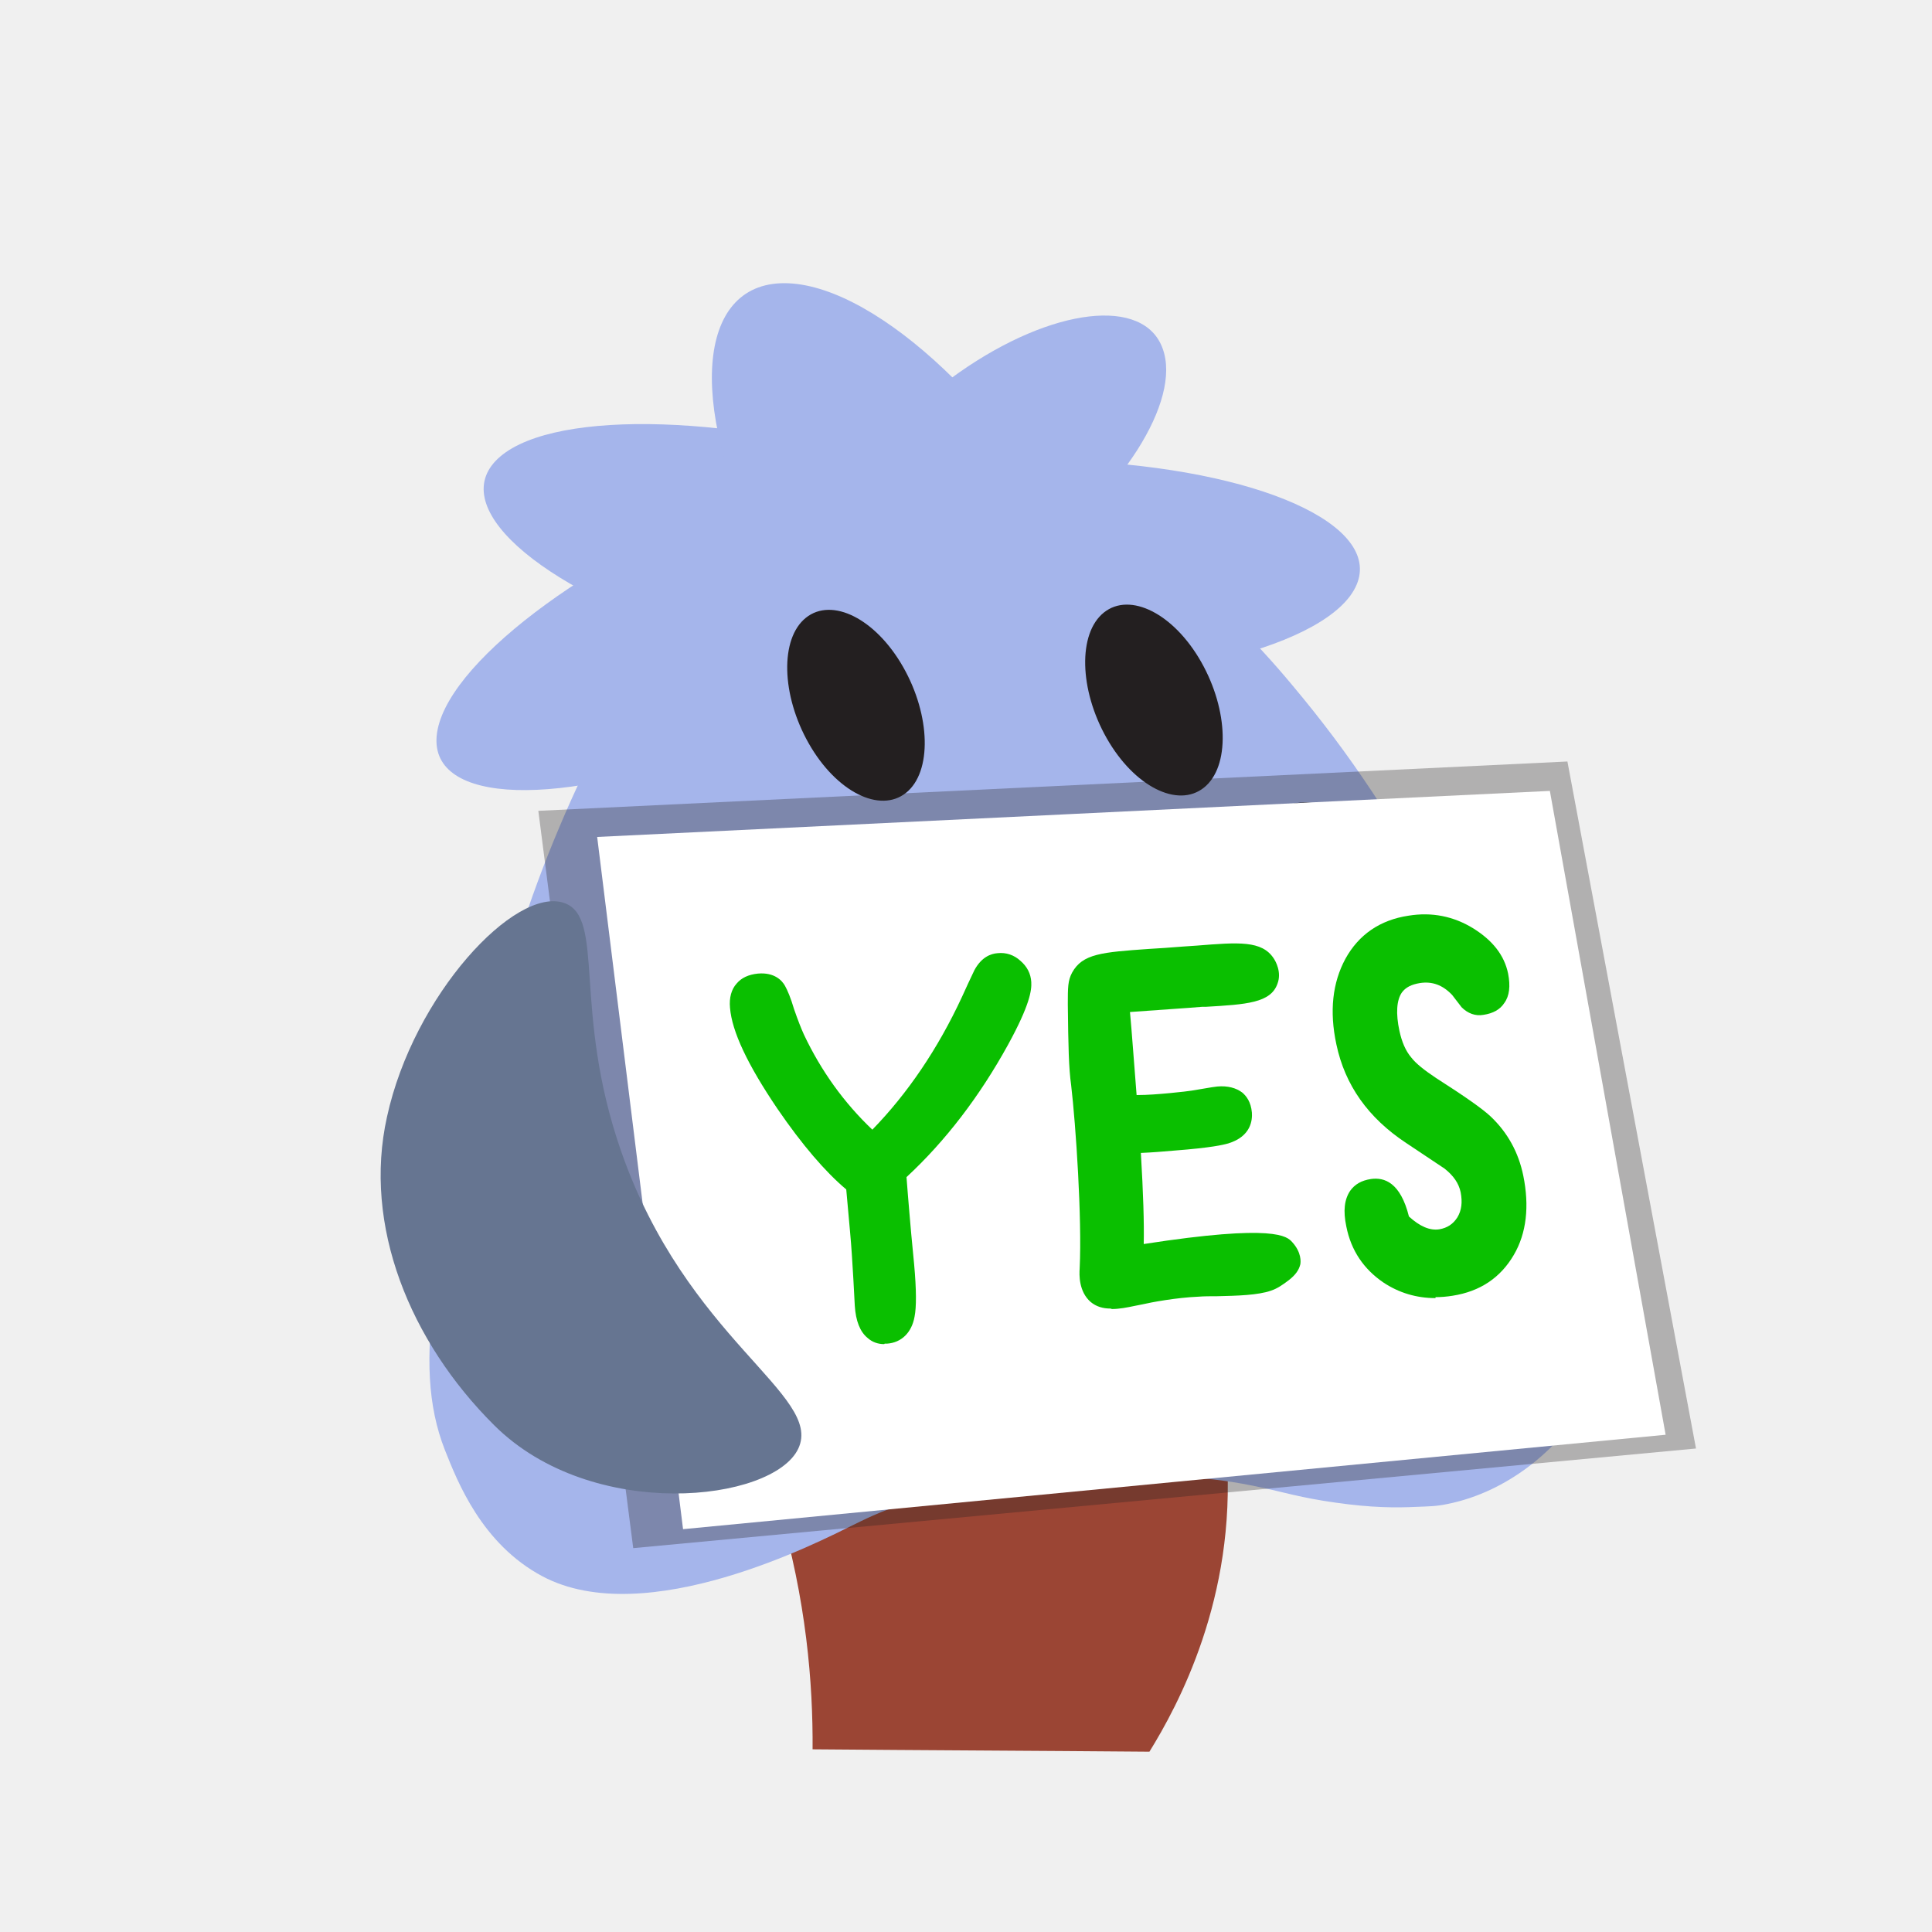
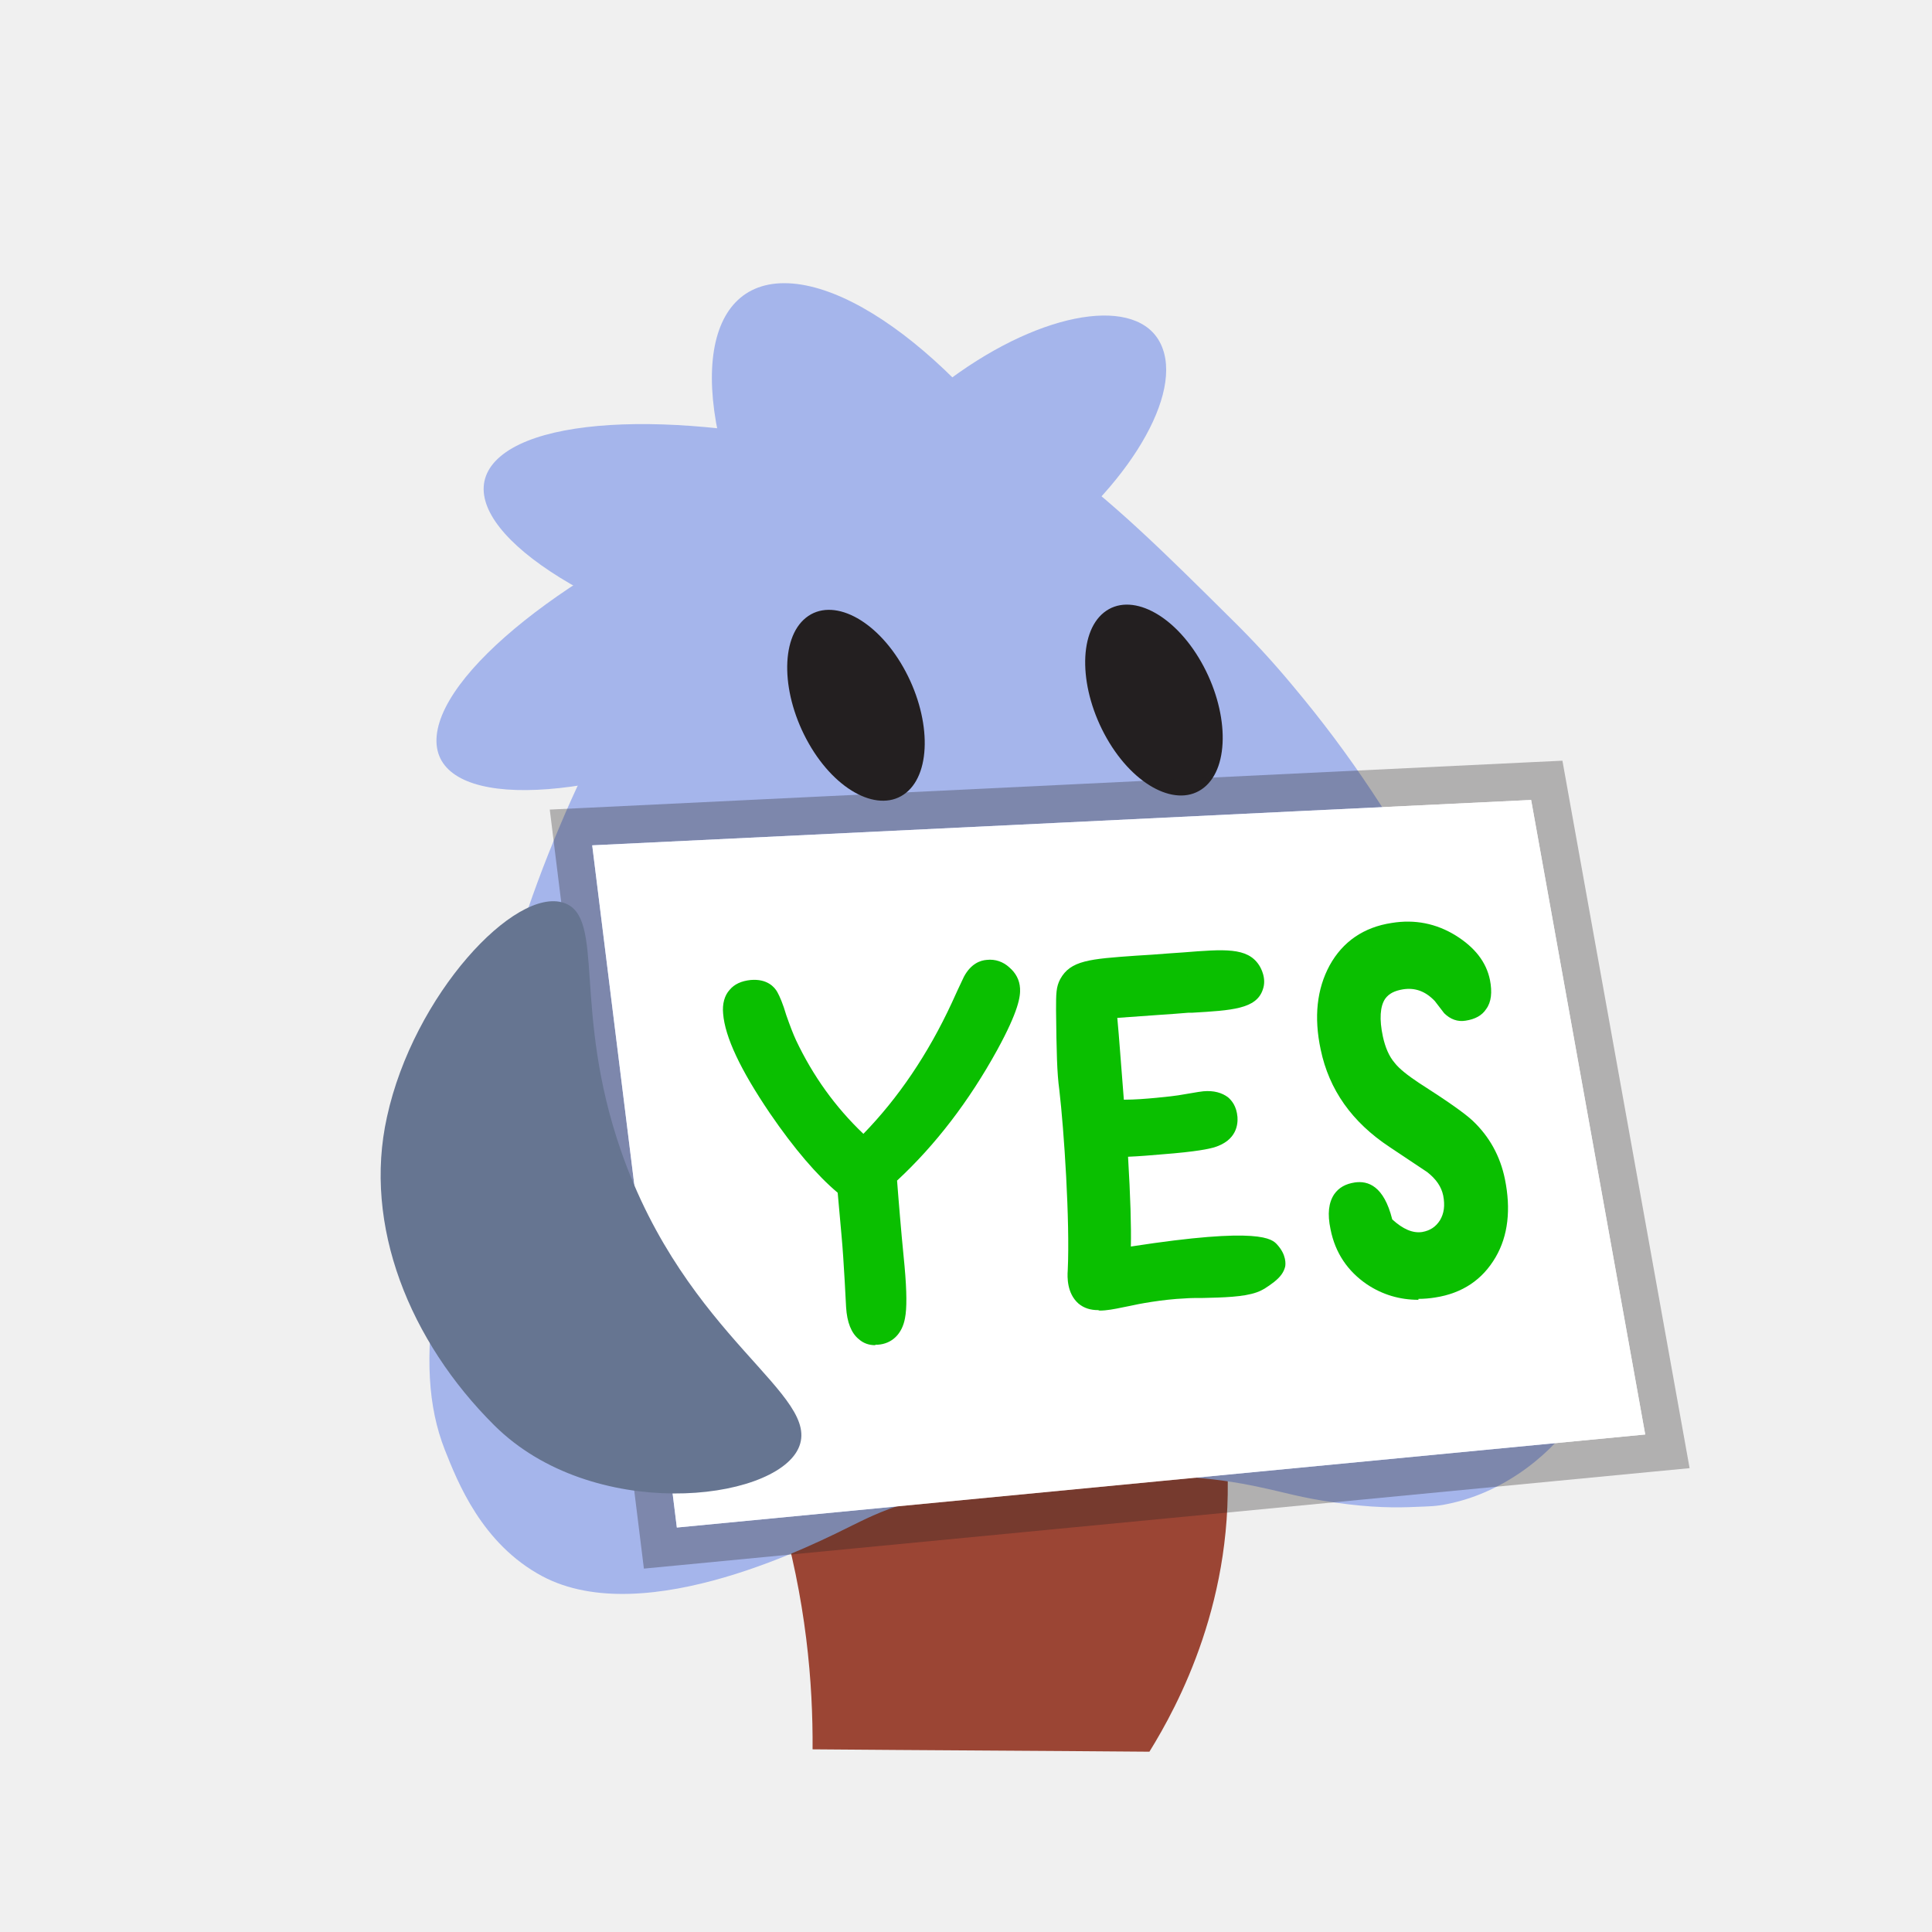
<svg xmlns="http://www.w3.org/2000/svg" width="256" height="256" viewBox="0 0 256 256" fill="none">
-   <path d="M152.243 232.108C137.406 231.982 122.508 231.919 107.671 231.794C107.734 223.117 106.853 211.99 103.145 199.479C101.195 192.879 98.743 187.032 96.292 182.003C115.843 176.911 135.458 171.818 155.01 166.726C158.028 172.384 161.799 181.374 162.554 192.879C163.811 211.739 156.078 226.009 152.306 232.108H152.243Z" fill="#9B4534" />
-   <path d="M212.908 172.698C213.16 180.493 210.645 184.958 208.822 187.786C206.119 191.936 199.958 197.656 191.785 199.29C190.34 199.605 189.208 199.605 187.636 199.668C184.996 199.793 181.726 199.793 176.948 199.103C172.422 198.474 170.096 197.719 167.079 197.09C159.912 195.519 154.317 195.519 148.721 195.582C146.647 195.582 144.761 195.644 143.001 195.77C138.097 196.085 134.576 196.588 129.798 197.279C125.272 197.971 122.946 198.348 120.557 199.04C116.66 200.171 114.019 201.616 113.076 202.057C108.738 204.194 85.603 216.202 71.835 208.846C63.851 204.571 60.645 196.399 58.947 192.123C54.358 180.43 57.941 165.971 65.108 137.179C67.183 128.754 69.76 119.827 74.287 109.202C75.984 105.179 77.996 100.904 80.385 96.441C92.895 72.99 102.263 56.205 117.287 54.005C132.627 51.742 146.206 65.195 162.992 81.855C166.073 84.872 168.776 87.827 171.228 90.782C179.15 100.212 184.555 108.636 191.974 121.713C210.645 154.907 212.658 165.091 212.908 172.761V172.698Z" fill="#A5B5EB" />
-   <path d="M147.464 86.696C139.982 92.982 115.716 92.228 93.335 84.998C70.891 77.768 58.821 66.83 66.302 60.48C73.783 54.13 98.05 54.948 120.431 62.178C142.812 69.407 154.945 80.346 147.464 86.696Z" fill="#A5B5EB" />
-   <path d="M138.153 67.453C136.109 77.009 116.495 91.315 94.391 99.354C72.238 107.431 55.995 106.21 57.999 96.605C60.005 86.999 79.658 72.742 101.761 64.703C123.865 56.665 140.159 57.847 138.153 67.453Z" fill="#A5B5EB" />
-   <path d="M178.901 78.961C173.071 86.804 149.286 91.668 125.841 89.798C102.335 87.942 88.066 80.083 93.88 72.178C99.695 64.274 123.495 59.47 146.94 61.341C170.385 63.212 184.715 71.056 178.901 78.961Z" fill="#A5B5EB" />
-   <path d="M154.066 46.209C156.58 53.124 148.534 65.698 136.149 74.374C123.764 83.049 111.631 84.433 109.179 77.516C106.727 70.601 114.711 58.028 127.096 49.352C139.48 40.677 151.614 39.294 154.066 46.209Z" fill="#A5B5EB" />
-   <path d="M140.675 111.027C128.667 110.524 110.875 93.675 100.879 73.368C90.883 53.063 92.518 37.032 104.463 37.535C116.408 38.038 134.261 54.886 144.257 75.192C154.254 95.498 152.619 111.529 140.675 111.027Z" fill="#A5B5EB" />
-   <path d="M98.806 127.935C101.823 130.073 103.52 133.971 105.344 136.988C107.607 140.823 110.122 144.469 113.705 147.235C117.665 150.253 122.443 153.083 127.221 154.402C132.565 155.912 138.601 156.038 144.133 156.414C149.665 156.791 155.449 156.854 161.107 156.791C167.143 156.665 172.361 155.975 174.75 149.687C176.573 144.972 178.018 139.754 179.024 134.788C179.528 132.273 179.904 129.695 179.778 127.119C179.589 124.038 178.71 121.083 178.899 118.002C179.276 111.024 167.959 109.327 166.576 116.305C165.759 120.391 162.931 123.283 160.542 126.615C157.65 130.702 155.827 135.479 154.003 140.069L166.136 143.401C167.833 138.246 169.28 133.09 170.474 127.809C171.795 122.152 166.199 118.442 161.233 120.705C157.398 122.465 155.009 126.112 152.997 129.695C151.991 131.519 150.923 133.405 149.854 135.165C149.162 136.297 148.471 137.365 147.716 138.434C147.465 138.812 145.39 141.012 146.71 140.257L149.854 139.377H149.225C150.294 139.628 151.362 139.88 152.369 140.194C144.573 136.862 136.464 135.668 128.165 134.16C122.506 133.09 112.134 132.399 110.561 125.232L109.933 130.073L110.311 129.256L108.048 131.519C108.048 131.519 111.442 133.342 112.385 133.845C114.334 134.85 116.409 135.731 118.483 136.549C122.946 138.309 127.536 139.503 132.251 140.132C141.367 141.389 150.609 140.509 159.221 137.365C162.427 136.234 164.565 133.09 163.621 129.632C162.805 126.553 159.095 124.101 155.89 125.232C144.447 129.382 132.125 128.941 120.998 124.038C114.963 121.397 108.235 116.305 101.698 120.643C95.159 124.98 99.812 134.097 104.401 138.246C114.145 147.11 129.234 146.293 141.367 149.436C144.133 150.128 146.962 152.013 149.854 151.95C153.751 151.888 155.827 148.745 157.838 145.853C159.85 142.961 161.61 140.006 163.307 136.925C164.439 134.913 165.32 132.587 167.52 131.519L158.279 124.415C157.084 129.695 155.638 134.85 153.94 140.006C152.872 143.212 155.198 146.858 158.34 147.739C161.924 148.745 164.816 146.544 166.073 143.338C167.833 139 169.783 134.913 172.611 131.205C175.44 127.495 177.766 124.101 178.647 119.574L166.325 117.876C166.073 122.465 167.833 126.804 166.891 131.33C166.073 135.479 164.628 139.628 163.433 143.653C162.49 146.795 164.439 143.904 164.439 143.967C164.439 143.904 160.605 144.092 160.353 144.092C158.09 144.092 155.827 144.092 153.563 144.092C148.597 144.029 143.567 143.778 138.601 143.338C131.371 142.709 123.512 140.823 118.797 134.725C114.082 128.627 111.631 121.586 105.093 116.934C102.326 114.985 98.114 116.431 96.48 119.197C94.656 122.341 95.977 125.861 98.743 127.809L98.806 127.935Z" fill="#231F20" />
-   <path d="M96.543 122.341C99.057 128.187 101.635 134.097 104.149 139.943C105.407 142.835 106.601 145.602 108.864 147.865C109.997 148.997 111.316 149.939 112.574 150.883C112.7 151.009 113.768 151.762 113.013 151.197C112.323 150.694 113.139 151.323 113.265 151.385C113.768 151.825 114.271 152.328 114.712 152.832C116.849 155.346 121.438 155.22 123.576 152.832C126.027 150.191 125.902 146.607 123.576 143.968C122.506 142.773 121.249 141.766 119.93 140.824C119.741 140.698 118.609 139.692 118.483 139.755C118.609 139.755 119.427 140.572 118.672 139.88C118.42 139.692 118.232 139.503 117.98 139.253C117.728 139.001 117.541 138.812 117.352 138.624C116.66 137.932 117.352 138.812 117.478 138.749C117.289 138.749 116.597 137.24 116.534 137.051C115.843 135.732 115.339 134.349 114.712 132.965L107.293 115.865C105.972 112.848 101.321 111.905 98.68 113.602C95.537 115.615 95.034 118.946 96.417 122.215L96.543 122.341Z" fill="#231F20" />
-   <path d="M137.28 159.746C142.373 161.757 147.528 163.643 153.061 163.643C156.078 163.643 158.97 163.077 161.736 161.946C163.685 161.128 165.445 160.06 166.577 158.11C167.206 156.979 167.583 155.534 167.52 154.276C167.394 152.327 166.64 150.882 165.445 149.372C164.502 148.178 162.428 147.549 160.981 147.549C159.41 147.549 157.587 148.241 156.518 149.372C155.45 150.504 154.632 152.138 154.695 153.836C154.758 155.534 155.45 156.916 156.518 158.299L156.707 158.488L155.072 155.721V155.973C155.072 155.408 155.072 154.842 154.947 154.276V154.527C155.009 153.961 155.135 153.395 155.198 152.83C155.575 151.761 156.266 150.882 157.21 150.253C157.021 150.378 156.769 150.504 156.581 150.567L157.335 150.253C157.335 150.253 156.832 150.441 156.581 150.504C155.701 150.756 154.821 150.943 153.94 151.132L155.638 150.882C153.814 151.132 151.992 151.069 150.232 150.882L151.929 151.132C148.031 150.567 144.384 149.121 140.739 147.675C139.292 147.109 137.155 147.549 135.898 148.304C134.64 149.058 133.32 150.567 133.006 152.076C132.628 153.71 132.691 155.471 133.635 156.916C134.577 158.362 135.772 159.179 137.406 159.808L137.28 159.746Z" fill="#231F20" />
-   <path d="M174.121 108.51C174.121 108.51 174.247 108.636 174.373 108.762C174.373 108.762 175.818 110.02 176.573 112.472C177.265 114.609 176.699 122.342 174.373 126.931C167.772 140.133 135.206 151.072 112.826 132.966C104.464 126.176 97.675 115.929 99.561 113.603C100.692 112.157 105.659 113.038 108.802 114.42C110.437 115.175 110.876 115.74 113.265 116.746C115.089 117.501 116.346 117.753 119.05 118.506C123.639 119.638 124.519 120.016 126.216 120.392C129.736 121.21 138.287 123.347 145.139 122.593C159.473 121.084 171.732 106.813 173.995 108.573L174.121 108.51Z" fill="white" />
-   <path d="M156.203 166.286C154.38 167.292 152.746 167.481 152.18 167.544C137.469 168.864 126.53 163.206 126.53 163.206C119.552 159.559 109.304 152.204 110.059 148.684C110.498 146.484 115.152 146.546 124.456 146.735C132.942 146.861 138.727 148.118 143.756 149.187C144.321 149.313 149.162 150.381 155.198 153.21C160.479 155.662 161.295 156.982 161.547 158.051C162.302 161.132 159.032 164.778 156.203 166.412V166.286Z" fill="#EE2A7B" />
-   <path d="M145.641 170.624C126.655 170.624 103.834 155.158 93.398 126.428C91.89 121.838 90.758 115.804 93.901 112.534C97.171 109.076 102.64 110.9 105.029 111.654L104.4 113.917L105.155 111.654C118.168 115.867 134.324 121.084 144.572 120.33C152.494 119.764 158.151 115.238 162.74 111.654C167.455 107.945 171.857 104.424 176.761 107.505C181.789 110.648 182.418 118.13 182.795 122.153C184.555 141.705 172.359 163.142 156.14 168.926C152.871 170.058 149.35 170.686 145.704 170.686L145.641 170.624ZM99.119 115.175C98.365 115.175 97.673 115.301 97.233 115.741C96.416 116.62 96.039 119.575 97.799 124.856C109.304 156.478 136.399 170.874 154.505 164.399C168.587 159.37 179.589 139.818 178.017 122.467C177.766 119.512 177.2 113.289 174.183 111.402C172.296 110.208 170.222 111.591 165.57 115.238C160.792 119.009 154.254 124.227 144.824 124.919C133.634 125.736 116.974 120.393 103.583 116.054H103.52C102.703 115.741 100.691 115.112 99.119 115.112V115.175Z" fill="#231F20" />
-   <path d="M159.158 87.701C162.805 94.114 162.992 101.594 159.535 104.36C156.077 107.127 150.294 104.235 146.647 97.823C143.001 91.409 142.812 83.929 146.27 81.163C149.728 78.397 155.512 81.289 159.158 87.701Z" fill="#231F20" />
-   <path d="M119.678 88.392C123.323 94.804 123.512 102.285 120.054 105.052C116.597 107.818 110.813 104.926 107.167 98.514C103.52 92.1 103.331 84.619 106.789 81.853C110.248 79.088 116.031 81.98 119.678 88.392Z" fill="#231F20" />
-   <g opacity="0.31">
-     <path d="M220.326 188.54L87.237 201.051L75.607 110.962L204.61 104.801L220.326 188.54Z" fill="white" />
-     <path d="M220.326 188.54L87.237 201.051L75.607 110.962L204.61 104.801L220.326 188.54Z" stroke="#231F20" stroke-width="1.2" stroke-miterlimit="10" />
-     <path d="M220.326 188.54L87.237 201.051L75.607 110.962L204.61 104.801L220.326 188.54Z" stroke="#231F20" stroke-width="1.2" stroke-miterlimit="10" />
-     <path d="M220.326 188.54L87.237 201.051L75.607 110.962L204.61 104.801L220.326 188.54Z" stroke="#231F20" stroke-width="1.2" stroke-miterlimit="10" />
-     <path d="M83.906 205.136L71.332 107.441L207.691 100.903L224.727 191.934L83.906 205.136ZM79.882 114.545L90.507 196.963L215.863 185.207L201.53 108.761L79.882 114.608V114.545Z" fill="#231F20" />
-   </g>
-   <path d="M220.704 190.112C177.326 194.262 133.885 198.473 90.507 202.622C86.735 172.069 82.9 141.453 79.128 110.9C121.186 108.887 163.243 106.813 205.365 104.801C210.456 133.217 215.612 161.696 220.704 190.112Z" fill="white" />
-   <path d="M135.079 130.262C135.204 131.457 134.198 133.972 132.186 137.681C128.352 144.722 123.763 150.569 118.419 155.41L118.67 158.491C118.796 159.936 118.922 161.633 119.111 163.645C119.299 165.657 119.425 166.977 119.488 167.543C119.739 170.812 119.801 173.012 119.613 174.144C119.362 175.59 118.607 176.344 117.35 176.47C115.841 176.596 114.961 175.401 114.772 172.824C114.772 172.698 114.71 171.566 114.584 169.366C114.459 167.166 114.333 165.091 114.144 163.017L113.641 156.73C110.875 154.529 107.731 150.946 104.274 145.98C100.502 140.447 98.49 136.235 98.238 133.343C98.113 131.583 98.804 130.64 100.502 130.514C101.508 130.451 102.199 130.703 102.639 131.395C102.891 131.835 103.268 132.777 103.708 134.161C104.211 135.669 104.714 136.864 105.091 137.744C107.668 143.151 111.189 147.866 115.59 151.763C120.871 146.672 125.271 140.321 128.855 132.651C129.357 131.52 129.923 130.325 130.489 129.194C130.992 128.314 131.559 127.873 132.249 127.811C132.941 127.748 133.57 127.936 134.135 128.44C134.701 128.943 135.016 129.509 135.079 130.2V130.262Z" fill="#0ABF00" />
-   <path d="M117.162 178.103C116.345 178.103 115.59 177.851 114.961 177.285C113.956 176.469 113.39 175.022 113.264 173.011C113.264 172.885 113.201 171.691 113.075 169.491C112.949 167.353 112.824 165.216 112.635 163.203L112.133 157.609C109.366 155.283 106.286 151.699 103.017 146.921C99.056 141.075 96.981 136.674 96.73 133.531C96.604 132.21 96.919 131.079 97.61 130.324C98.239 129.569 99.182 129.13 100.439 129.004C102.64 128.816 103.645 129.947 104.023 130.639C104.337 131.205 104.777 132.21 105.218 133.719C105.72 135.165 106.16 136.297 106.537 137.114C108.8 141.891 111.818 146.104 115.59 149.687C120.242 144.909 124.266 139 127.472 132.084C127.975 130.953 128.541 129.758 129.107 128.564C130.049 126.804 131.307 126.364 132.187 126.301C133.319 126.175 134.387 126.552 135.205 127.306C136.085 128.061 136.587 129.004 136.65 130.135C136.713 131.205 136.463 133.153 133.57 138.434C129.798 145.287 125.272 151.196 120.116 155.974L120.305 158.364C120.431 159.809 120.557 161.506 120.745 163.518L121.123 167.479C121.437 170.936 121.437 173.199 121.185 174.457C120.808 176.595 119.425 177.914 117.539 178.04C117.413 178.04 117.287 178.04 117.224 178.04L117.162 178.103ZM100.879 132.147H100.691C100.376 132.147 100.125 132.273 99.999 132.336C99.936 132.461 99.811 132.713 99.873 133.279C100.062 135.857 102.011 139.817 105.657 145.161C108.989 150.002 112.007 153.523 114.648 155.597L115.213 156.036L115.779 162.953C115.967 165.027 116.093 167.102 116.219 169.302C116.345 171.376 116.408 172.509 116.408 172.696C116.533 174.394 116.974 174.772 117.036 174.835C117.602 174.835 117.916 174.835 118.105 173.828C118.23 173.199 118.293 171.565 117.979 167.668L117.602 163.769C117.413 161.758 117.287 159.998 117.162 158.551L116.974 156.162L116.093 155.409L117.413 154.151C122.568 149.499 127.094 143.652 130.867 136.862C133.508 132.084 133.633 130.639 133.57 130.324C133.57 130.324 133.445 129.821 133.193 129.632C132.942 129.445 132.69 129.382 132.438 129.382C132.25 129.382 131.998 129.821 131.872 129.947C131.37 131.016 130.867 132.147 130.301 133.342C126.655 141.138 122.065 147.739 116.722 152.894L115.653 153.899L114.585 152.957C109.994 148.87 106.349 143.966 103.708 138.434C103.268 137.554 102.765 136.297 102.199 134.662C101.634 133.027 101.319 132.399 101.194 132.147C101.194 132.084 100.942 132.021 100.816 132.021L100.879 132.147Z" fill="#0ABF00" />
-   <path d="M169.718 168.359C169.718 168.359 168.65 169.177 167.769 169.491C165.695 170.246 161.42 170.057 158.528 170.183C155.447 170.309 152.116 171 150.984 171.188C148.28 171.692 146.646 172.195 145.578 171.251C144.572 170.372 144.635 168.737 144.697 168.046C145.012 161.444 144.194 148.933 143.502 143.527C143.252 141.327 143.189 138.498 143.063 132.839C143.063 130.891 143.063 130.325 143.441 129.634C144.635 127.434 147.527 127.747 156.894 126.993C163.18 126.49 166.324 126.05 167.518 127.81C167.581 127.936 168.21 128.816 167.895 129.76C167.329 131.394 164.123 131.52 159.22 131.834C156.831 131.96 152.932 132.21 148.03 132.651C148.28 135.606 148.658 140.258 149.161 146.733C151.235 146.733 153.184 146.607 155.071 146.419C156.391 146.294 157.773 146.168 159.157 145.916C160.54 145.665 161.294 145.602 161.42 145.539C163.18 145.413 164.123 146.042 164.249 147.55C164.375 148.745 163.683 149.499 162.238 149.939C161.231 150.254 158.968 150.568 155.447 150.82C153.499 151.009 151.487 151.134 149.412 151.197C149.916 158.678 150.041 163.833 149.853 166.536H150.858C153.876 165.97 168.398 163.707 170.032 165.531C170.913 166.473 170.724 167.165 170.724 167.165C170.724 167.354 170.599 167.668 169.781 168.296L169.718 168.359Z" fill="#0ABF00" />
-   <path d="M147.149 173.39C146.143 173.39 145.263 173.138 144.509 172.51C142.937 171.127 143 168.926 143.063 168.047C143.378 161.445 142.56 149.124 141.931 143.78C141.617 141.517 141.554 138.688 141.491 133.092C141.491 130.829 141.491 129.949 142.057 128.88C143.439 126.365 146.017 126.177 152.242 125.737C153.561 125.674 155.071 125.548 156.768 125.422L158.591 125.297C164.123 124.857 167.203 124.605 168.775 126.994C169.027 127.372 169.844 128.817 169.279 130.326C168.398 132.903 165.129 133.092 159.786 133.407H159.283C157.145 133.595 153.876 133.784 149.727 134.098C149.978 136.739 150.23 140.448 150.606 145.1C152.116 145.1 153.561 144.974 154.945 144.848C156.202 144.722 157.584 144.598 158.905 144.346C160.351 144.094 161.168 143.969 161.294 143.969C162.677 143.843 163.809 144.157 164.627 144.785C165.129 145.225 165.758 145.98 165.883 147.426C165.946 148.369 165.82 150.569 162.74 151.513C162.049 151.702 160.539 152.078 155.636 152.455C154.19 152.581 152.682 152.707 151.172 152.77C151.487 158.114 151.613 162.074 151.55 164.84C169.027 162.137 170.536 163.834 171.227 164.589C172.484 165.971 172.358 167.229 172.296 167.544C172.107 168.297 171.668 168.926 170.787 169.618C169.969 170.247 169.216 170.749 168.461 171.001C166.701 171.63 163.935 171.693 161.294 171.756C160.414 171.756 159.534 171.756 158.779 171.818C155.824 171.944 152.493 172.573 151.424 172.825L150.48 173.012C149.287 173.264 148.28 173.453 147.338 173.453L147.149 173.39ZM163.683 128.188C162.425 128.188 160.791 128.314 158.842 128.503L157.019 128.629C155.258 128.754 153.75 128.88 152.43 128.943C147.023 129.32 145.326 129.446 144.76 130.452C144.572 130.766 144.572 131.018 144.572 132.903C144.697 138.562 144.76 141.328 145.012 143.465C145.704 148.872 146.52 161.508 146.206 168.234C146.206 168.675 146.143 169.807 146.583 170.184C146.96 170.499 148.217 170.184 149.727 169.933L150.669 169.744C151.801 169.492 155.258 168.863 158.465 168.675C159.283 168.675 160.162 168.675 161.105 168.612C163.306 168.612 166.009 168.549 167.266 168.047C167.706 167.858 168.209 167.607 168.775 167.166C168.775 167.166 168.964 166.978 169.027 166.915C169.027 166.852 168.901 166.726 168.838 166.663C168.209 166.349 163.494 166.097 151.109 168.047L148.154 168.297L148.28 166.412C148.469 163.771 148.28 158.743 147.841 151.324L147.715 149.689H149.349C151.361 149.563 153.373 149.437 155.321 149.25C159.597 148.872 161.168 148.558 161.797 148.432C162.74 148.118 162.74 147.866 162.74 147.614C162.74 147.363 162.677 147.174 162.614 147.111C162.551 147.111 162.238 146.924 161.609 146.987C161.483 146.987 160.728 147.111 159.408 147.3C157.962 147.552 156.579 147.677 155.197 147.803C153.247 147.992 151.235 148.055 149.161 148.118H147.652L147.527 146.672C147.023 140.259 146.646 135.607 146.394 132.652L146.269 131.08L147.841 130.955C152.808 130.577 156.642 130.326 159.031 130.138H159.534C162.363 129.949 165.82 129.698 166.261 129.069C166.261 129.006 166.261 128.754 166.072 128.566C165.82 128.125 164.94 128 163.62 128L163.683 128.188Z" fill="#0ABF00" />
-   <path d="M198.639 129.318C199.141 131.644 198.387 132.964 196.437 133.278C195.746 133.404 195.18 133.152 194.614 132.649C194.237 132.146 193.798 131.644 193.42 131.141C191.785 129.444 190.025 128.752 188.014 129.066C184.555 129.631 183.299 132.209 184.304 136.924C184.618 138.559 185.247 139.942 186.128 141.011C186.881 141.953 188.076 142.897 189.711 143.965C193.42 146.291 195.746 147.989 196.752 148.932C198.826 150.88 200.147 153.269 200.776 156.161C201.53 159.934 201.152 163.14 199.644 165.78C198.135 168.421 195.684 170.055 192.414 170.558C189.145 171.061 186.568 170.495 184.116 168.861C181.789 167.29 180.344 165.089 179.715 162.197C179.087 159.305 179.84 157.734 181.915 157.356C183.676 157.105 184.933 158.55 185.625 161.757C187.447 163.58 189.27 164.335 191.031 164.02C192.477 163.769 193.546 163.077 194.3 161.883C194.992 160.688 195.18 159.242 194.866 157.671C194.551 156.224 193.735 154.967 192.288 153.835C192.288 153.835 190.528 152.641 187.133 150.378C182.418 147.235 179.526 143.148 178.458 138.119C177.577 134.033 177.955 130.512 179.526 127.683C181.098 124.853 183.613 123.156 187.007 122.59C189.774 122.151 192.414 122.653 194.74 124.1C197.003 125.482 198.324 127.181 198.763 129.255L198.639 129.318Z" fill="#0ABF00" />
-   <path d="M190.213 172.005C187.699 172.005 185.373 171.314 183.298 169.931C180.72 168.17 179.023 165.718 178.394 162.512C177.954 160.438 178.143 158.929 178.898 157.797C179.525 156.917 180.406 156.414 181.663 156.225C183.424 155.975 185.561 156.665 186.692 161.192C188.139 162.512 189.459 163.079 190.717 162.89C191.785 162.701 192.539 162.198 193.105 161.317C193.672 160.375 193.796 159.306 193.546 157.986C193.294 156.791 192.602 155.786 191.407 154.842C191.22 154.717 189.522 153.586 186.316 151.447C181.286 148.116 178.206 143.778 177.074 138.371C176.131 133.971 176.571 130.198 178.269 127.056C180.029 123.849 182.858 121.9 186.629 121.334C189.71 120.831 192.602 121.397 195.243 123.031C197.758 124.604 199.329 126.552 199.832 129.004C200.147 130.638 200.021 131.959 199.329 132.902C198.763 133.782 197.82 134.285 196.563 134.473C195.494 134.662 194.488 134.285 193.672 133.468L192.414 131.833C191.157 130.513 189.773 130.01 188.139 130.261C187.007 130.45 186.253 130.827 185.75 131.519C185.058 132.524 184.932 134.285 185.435 136.611C185.75 138.057 186.253 139.252 187.007 140.131C187.636 140.949 188.768 141.829 190.276 142.835C194.111 145.287 196.437 146.921 197.506 147.927C199.769 150.065 201.215 152.705 201.844 155.786C202.661 159.809 202.284 163.392 200.587 166.284C198.826 169.302 196.122 171.125 192.477 171.691C191.722 171.817 190.905 171.88 190.213 171.88V172.005ZM182.166 158.677C182.166 158.677 182.04 158.677 181.977 158.677C181.224 158.803 180.972 159.117 180.909 159.243C180.595 159.746 180.532 160.751 180.783 162.009C181.349 164.587 182.606 166.473 184.681 167.855C186.818 169.302 189.27 169.805 192.036 169.365C194.928 168.925 197.003 167.542 198.387 165.216C199.769 162.827 200.084 159.872 199.392 156.477C198.826 153.836 197.632 151.699 195.746 149.939C194.803 149.058 192.539 147.424 188.894 145.098C187.133 143.967 185.813 142.898 184.995 141.829C183.99 140.635 183.298 139.063 182.921 137.239C182.292 134.16 182.48 131.833 183.613 130.198C184.492 128.941 185.876 128.187 187.636 127.872C190.088 127.495 192.288 128.312 194.174 130.324L195.432 131.959C195.432 131.959 195.809 132.147 196.059 132.084C196.625 132.022 197.003 131.833 197.129 131.582C197.38 131.205 197.443 130.513 197.254 129.632C196.877 127.935 195.746 126.49 193.796 125.295C191.659 123.975 189.396 123.535 186.881 123.975C183.864 124.415 181.726 125.923 180.343 128.438C178.898 131.016 178.583 134.222 179.4 137.994C180.406 142.646 183.109 146.544 187.573 149.436C191.094 151.741 192.917 152.977 193.043 153.145C194.488 154.276 195.494 155.786 195.872 157.546C196.248 159.432 196.059 161.129 195.18 162.638C194.299 164.147 192.854 165.09 191.031 165.405C188.894 165.781 186.692 164.839 184.555 162.764L184.303 162.512V162.135C183.864 160.564 183.172 158.677 182.103 158.677H182.166Z" fill="#0ABF00" />
-   <path d="M105.783 191.937C102.452 199.041 78.436 201.744 65.486 188.856C54.295 177.729 48.072 162.389 51.278 147.992C54.798 131.836 68.252 117.439 74.727 119.639C80.26 121.525 75.796 133.784 82.271 152.456C90.947 177.477 109.116 184.833 105.783 191.937Z" fill="#667591" />
+   <path d="M152.242 232.109C137.405 231.983 122.507 231.92 107.67 231.795C107.733 223.118 106.852 211.991 103.144 199.48C101.194 192.88 98.743 187.033 96.291 182.004C115.842 176.912 135.457 171.819 155.009 166.727C158.027 172.385 161.798 181.375 162.553 192.88C163.81 211.74 156.077 226.01 152.305 232.109H152.242Z" fill="#9B4534" />
+   <path d="M212.908 172.698C213.16 180.493 210.645 184.958 208.822 187.786C206.119 191.936 199.958 197.656 191.785 199.29C190.34 199.605 189.208 199.605 187.636 199.668C184.996 199.793 181.726 199.793 176.948 199.103C172.422 198.474 170.096 197.719 167.079 197.09C159.912 195.519 154.317 195.519 148.721 195.582C146.647 195.582 144.761 195.644 143.001 195.77C138.097 196.085 134.576 196.588 129.798 197.279C125.272 197.971 122.946 198.348 120.557 199.04C116.66 200.171 114.019 201.616 113.076 202.057C108.738 204.194 85.603 216.202 71.835 208.846C63.851 204.571 60.645 196.399 58.947 192.123C54.358 180.43 57.941 165.971 65.108 137.179C67.183 128.754 69.76 119.827 74.287 109.202C75.984 105.179 77.996 100.904 80.385 96.441C92.895 72.991 102.263 56.206 117.287 54.005C132.627 51.742 146.206 65.195 162.992 81.855C166.073 84.873 168.776 87.827 171.228 90.782C179.15 100.212 184.555 108.636 191.974 121.713C210.645 154.907 212.658 165.091 212.908 172.761V172.698Z" fill="#A5B5EB" />
+   <path d="M147.464 86.696C139.982 92.982 115.716 92.229 93.335 84.999C70.891 77.769 58.821 66.83 66.302 60.48C73.783 54.131 98.05 54.948 120.431 62.178C142.812 69.408 154.945 80.347 147.464 86.696Z" fill="#A5B5EB" />
+   <path d="M138.153 67.452C136.109 77.008 116.495 91.314 94.391 99.353C72.238 107.43 55.994 106.209 57.999 96.604C60.004 86.999 79.658 72.741 101.761 64.703C123.865 56.664 140.159 57.846 138.153 67.452Z" fill="#A5B5EB" />
+   <path d="M154.066 46.208C156.58 53.124 148.534 65.697 136.149 74.373C123.764 83.049 111.631 84.432 109.179 77.516C106.727 70.601 114.711 58.027 127.096 49.352C139.48 40.676 151.614 39.293 154.066 46.208Z" fill="#A5B5EB" />
+   <path d="M140.676 111.027C128.668 110.524 110.876 93.675 100.88 73.369C90.884 53.063 92.519 37.032 104.464 37.535C116.409 38.038 134.262 54.886 144.258 75.192C154.255 95.499 152.62 111.529 140.676 111.027Z" fill="#A5B5EB" />
+   <path d="M159.159 87.701C162.806 94.114 162.993 101.594 159.536 104.36C156.078 107.127 150.295 104.235 146.648 97.823C143.002 91.409 142.813 83.929 146.271 81.163C149.729 78.397 155.513 81.289 159.159 87.701Z" fill="#231F20" />
+   <path d="M119.677 88.393C123.322 94.805 123.511 102.286 120.053 105.053C116.596 107.819 110.812 104.927 107.166 98.514C103.519 92.101 103.33 84.62 106.788 81.854C110.247 79.088 116.03 81.98 119.677 88.393Z" fill="#231F20" />
+   <path opacity="0.31" d="M205.344 105.559C207.853 119.56 210.378 133.577 212.902 147.596C215.427 161.613 217.951 175.633 220.461 189.637L220.94 192.308L218.238 192.566C196.864 194.611 175.473 196.67 154.082 198.73C132.691 200.791 111.299 202.851 89.923 204.896L87.502 205.127L87.204 202.713C85.346 187.658 83.471 172.588 81.597 157.517C79.722 142.446 77.848 127.373 75.989 112.316L75.659 109.642L78.352 109.513C119.772 107.531 161.276 105.484 202.764 103.503L204.956 103.398L205.344 105.559Z" fill="white" stroke="#231F20" stroke-width="5" />
+   <path d="M218.001 190.077C175.249 194.167 132.436 198.318 89.685 202.407C85.968 172.295 82.188 142.122 78.471 112.01C119.921 110.027 161.371 107.983 202.883 106C207.901 134.005 212.982 162.072 218.001 190.077Z" fill="white" />
+   <path d="M133.613 131.096C133.737 132.273 132.745 134.751 130.763 138.407C126.983 145.346 122.46 151.108 117.194 155.879L117.442 158.915C117.566 160.34 117.689 162.013 117.875 163.996C118.061 165.978 118.185 167.279 118.247 167.837C118.495 171.059 118.557 173.227 118.371 174.343C118.123 175.768 117.38 176.511 116.141 176.635C114.654 176.759 113.786 175.582 113.6 173.042C113.6 172.918 113.538 171.802 113.414 169.634C113.29 167.465 113.167 165.421 112.981 163.376L112.485 157.18C109.759 155.012 106.661 151.48 103.253 146.585C99.536 141.133 97.553 136.982 97.305 134.132C97.181 132.397 97.863 131.468 99.536 131.344C100.527 131.282 101.209 131.53 101.642 132.211C101.89 132.645 102.262 133.574 102.696 134.937C103.191 136.424 103.687 137.601 104.059 138.469C106.599 143.797 110.069 148.444 114.406 152.286C119.61 147.267 123.947 141.009 127.479 133.45C127.975 132.335 128.532 131.158 129.09 130.043C129.585 129.175 130.143 128.741 130.825 128.679C131.506 128.618 132.126 128.803 132.683 129.299C133.241 129.795 133.551 130.352 133.613 131.034V131.096Z" fill="#0ABF00" />
+   <path d="M115.954 178.243C115.149 178.243 114.405 177.995 113.786 177.438C112.794 176.632 112.237 175.207 112.113 173.224C112.113 173.101 112.051 171.923 111.927 169.755C111.803 167.648 111.679 165.542 111.493 163.559L110.998 158.045C108.271 155.752 105.235 152.221 102.014 147.512C98.11 141.75 96.066 137.413 95.818 134.315C95.694 133.014 96.004 131.898 96.685 131.155C97.305 130.411 98.234 129.978 99.473 129.854C101.642 129.668 102.633 130.783 103.005 131.465C103.315 132.022 103.748 133.014 104.182 134.501C104.678 135.926 105.111 137.041 105.483 137.846C107.714 142.555 110.688 146.706 114.405 150.238C118.99 145.529 122.955 139.705 126.115 132.89C126.611 131.774 127.169 130.597 127.726 129.42C128.656 127.685 129.895 127.251 130.762 127.189C131.877 127.066 132.931 127.437 133.736 128.181C134.604 128.924 135.099 129.854 135.161 130.969C135.223 132.022 134.975 133.943 132.125 139.147C128.408 145.901 123.947 151.725 118.866 156.434L119.052 158.788C119.176 160.213 119.3 161.886 119.486 163.869L119.858 167.772C120.167 171.18 120.167 173.41 119.919 174.649C119.548 176.756 118.185 178.057 116.326 178.181C116.202 178.181 116.078 178.181 116.016 178.181L115.954 178.243ZM99.907 132.952H99.721C99.411 132.952 99.163 133.076 99.04 133.137C98.978 133.261 98.854 133.509 98.916 134.067C99.102 136.607 101.022 140.511 104.616 145.777C107.9 150.548 110.874 154.017 113.476 156.062L114.033 156.496L114.591 163.311C114.777 165.356 114.901 167.4 115.025 169.569C115.149 171.614 115.211 172.729 115.211 172.915C115.335 174.588 115.768 174.959 115.83 175.021C116.388 175.021 116.698 175.021 116.884 174.03C117.007 173.41 117.069 171.799 116.76 167.958L116.388 164.117C116.202 162.134 116.078 160.399 115.954 158.974L115.768 156.62L114.901 155.876L116.202 154.637C121.283 150.052 125.744 144.29 129.461 137.598C132.063 132.89 132.187 131.465 132.125 131.155C132.125 131.155 132.001 130.659 131.754 130.473C131.506 130.287 131.258 130.225 131.01 130.225C130.824 130.225 130.576 130.659 130.452 130.783C129.957 131.836 129.461 132.952 128.903 134.129C125.31 141.812 120.787 148.317 115.52 153.398L114.467 154.389L113.414 153.46C108.891 149.433 105.297 144.6 102.695 139.147C102.261 138.28 101.766 137.041 101.208 135.43C100.65 133.819 100.341 133.199 100.217 132.952C100.217 132.89 99.969 132.828 99.845 132.828L99.907 132.952Z" fill="#0ABF00" />
+   <path d="M167.753 168.64C167.753 168.64 166.699 169.445 165.832 169.755C163.787 170.499 159.574 170.313 156.724 170.437C153.688 170.561 150.404 171.242 149.289 171.428C146.625 171.924 145.014 172.419 143.961 171.49C142.969 170.622 143.031 169.012 143.093 168.33C143.403 161.824 142.598 149.495 141.916 144.166C141.668 141.998 141.606 139.21 141.482 133.633C141.482 131.713 141.482 131.155 141.854 130.474C143.031 128.305 145.881 128.615 155.113 127.871C161.309 127.376 164.407 126.942 165.584 128.677C165.646 128.801 166.266 129.668 165.956 130.597C165.398 132.208 162.238 132.332 157.406 132.642C155.051 132.766 151.21 133.014 146.377 133.448C146.625 136.36 146.997 140.944 147.492 147.326C149.537 147.326 151.458 147.202 153.316 147.016C154.618 146.892 155.981 146.769 157.344 146.521C158.707 146.273 159.45 146.211 159.574 146.149C161.309 146.025 162.238 146.645 162.362 148.132C162.486 149.309 161.805 150.052 160.38 150.486C159.388 150.796 157.158 151.106 153.688 151.353C151.767 151.539 149.785 151.663 147.74 151.725C148.236 159.098 148.36 164.179 148.174 166.843H149.165C152.139 166.285 166.452 164.055 168.062 165.852C168.93 166.781 168.744 167.463 168.744 167.463C168.744 167.648 168.62 167.958 167.815 168.578L167.753 168.64Z" fill="#0ABF00" />
+   <path d="M145.508 173.598C144.517 173.598 143.649 173.35 142.906 172.73C141.357 171.367 141.419 169.199 141.481 168.331C141.79 161.826 140.985 149.682 140.365 144.415C140.056 142.185 139.994 139.397 139.932 133.882C139.932 131.652 139.932 130.784 140.489 129.731C141.852 127.253 144.393 127.067 150.527 126.633C151.828 126.571 153.315 126.447 154.987 126.323L156.784 126.2C162.237 125.766 165.273 125.518 166.822 127.872C167.069 128.244 167.875 129.669 167.317 131.156C166.45 133.696 163.228 133.882 157.961 134.192H157.466C155.359 134.378 152.137 134.564 148.048 134.874C148.296 137.476 148.544 141.131 148.916 145.716C150.403 145.716 151.828 145.592 153.191 145.469C154.43 145.345 155.793 145.221 157.094 144.973C158.519 144.725 159.325 144.601 159.448 144.601C160.812 144.477 161.927 144.787 162.732 145.407C163.228 145.84 163.848 146.584 163.971 148.009C164.033 148.938 163.909 151.107 160.874 152.036C160.192 152.222 158.705 152.594 153.872 152.965C152.447 153.089 150.96 153.213 149.473 153.275C149.783 158.542 149.907 162.445 149.845 165.171C167.069 162.507 168.556 164.18 169.238 164.923C170.477 166.286 170.353 167.526 170.291 167.835C170.105 168.579 169.672 169.199 168.804 169.88C167.999 170.5 167.255 170.995 166.512 171.243C164.777 171.863 162.051 171.925 159.448 171.987C158.581 171.987 157.714 171.987 156.97 172.049C154.058 172.173 150.774 172.792 149.721 173.04L148.792 173.226C147.614 173.474 146.623 173.66 145.694 173.66L145.508 173.598ZM161.803 129.05C160.564 129.05 158.953 129.174 157.032 129.359L155.235 129.483C153.5 129.607 152.013 129.731 150.712 129.793C145.384 130.165 143.711 130.289 143.153 131.28C142.968 131.59 142.968 131.838 142.968 133.696C143.092 139.273 143.153 141.999 143.401 144.105C144.083 149.434 144.888 161.887 144.579 168.517C144.579 168.951 144.517 170.066 144.95 170.438C145.322 170.747 146.561 170.438 148.048 170.19L148.978 170.004C150.093 169.756 153.5 169.137 156.66 168.951C157.466 168.951 158.333 168.951 159.263 168.889C161.431 168.889 164.095 168.827 165.335 168.331C165.768 168.145 166.264 167.897 166.822 167.464C166.822 167.464 167.007 167.278 167.069 167.216C167.069 167.154 166.945 167.03 166.883 166.968C166.264 166.658 161.617 166.41 149.411 168.331L146.499 168.579L146.623 166.72C146.809 164.118 146.623 159.161 146.189 151.85L146.066 150.239H147.676C149.659 150.115 151.642 149.991 153.562 149.806C157.776 149.434 159.325 149.124 159.944 149C160.874 148.69 160.874 148.443 160.874 148.195C160.874 147.947 160.812 147.761 160.75 147.699C160.688 147.699 160.378 147.513 159.758 147.575C159.634 147.575 158.891 147.699 157.59 147.885C156.165 148.133 154.802 148.257 153.439 148.381C151.518 148.566 149.535 148.628 147.491 148.69H146.004L145.88 147.265C145.384 140.946 145.012 136.361 144.764 133.449L144.64 131.9L146.189 131.776C151.084 131.404 154.864 131.156 157.218 130.97H157.714C160.502 130.784 163.909 130.537 164.343 129.917C164.343 129.855 164.343 129.607 164.157 129.421C163.909 128.988 163.042 128.864 161.741 128.864L161.803 129.05Z" fill="#0ABF00" />
+   <path d="M196.253 130.162C196.749 132.455 196.005 133.756 194.084 134.066C193.403 134.189 192.845 133.942 192.288 133.446C191.916 132.95 191.482 132.455 191.11 131.959C189.499 130.286 187.765 129.605 185.782 129.914C182.374 130.472 181.135 133.012 182.126 137.659C182.436 139.27 183.056 140.633 183.923 141.686C184.667 142.616 185.844 143.545 187.455 144.598C191.11 146.891 193.403 148.564 194.394 149.493C196.439 151.414 197.74 153.768 198.359 156.618C199.103 160.336 198.731 163.496 197.244 166.098C195.757 168.7 193.341 170.311 190.119 170.807C186.897 171.302 184.357 170.745 181.941 169.134C179.648 167.585 178.223 165.416 177.603 162.566C176.984 159.716 177.727 158.167 179.772 157.796C181.507 157.548 182.746 158.973 183.428 162.133C185.224 163.929 187.021 164.673 188.756 164.363C190.181 164.115 191.234 163.434 191.978 162.257C192.659 161.079 192.845 159.654 192.535 158.105C192.226 156.68 191.42 155.441 189.995 154.326C189.995 154.326 188.26 153.149 184.915 150.918C180.268 147.82 177.418 143.793 176.364 138.836C175.497 134.809 175.869 131.339 177.418 128.551C178.967 125.763 181.445 124.09 184.791 123.533C187.517 123.099 190.119 123.595 192.412 125.02C194.642 126.383 195.943 128.056 196.377 130.1L196.253 130.162Z" fill="#0ABF00" />
+   <path d="M187.949 172.232C185.471 172.232 183.178 171.551 181.134 170.188C178.593 168.453 176.921 166.037 176.301 162.877C175.867 160.832 176.053 159.345 176.797 158.23C177.416 157.362 178.284 156.867 179.523 156.681C181.258 156.433 183.364 157.115 184.479 161.576C185.904 162.877 187.206 163.434 188.445 163.248C189.498 163.063 190.242 162.567 190.799 161.7C191.357 160.77 191.481 159.717 191.233 158.416C190.985 157.239 190.303 156.247 189.126 155.318C188.94 155.194 187.268 154.079 184.108 151.972C179.151 148.688 176.115 144.413 175 139.085C174.07 134.748 174.504 131.03 176.177 127.932C177.912 124.772 180.7 122.852 184.417 122.294C187.453 121.798 190.303 122.356 192.906 123.967C195.384 125.516 196.933 127.437 197.429 129.853C197.738 131.464 197.615 132.765 196.933 133.694C196.375 134.562 195.446 135.057 194.207 135.243C193.154 135.429 192.162 135.057 191.357 134.252L190.118 132.641C188.878 131.34 187.515 130.844 185.904 131.092C184.789 131.278 184.046 131.65 183.55 132.331C182.869 133.323 182.745 135.057 183.24 137.35C183.55 138.775 184.046 139.952 184.789 140.82C185.409 141.625 186.524 142.492 188.011 143.484C191.79 145.9 194.083 147.511 195.136 148.502C197.367 150.609 198.792 153.211 199.411 156.247C200.217 160.213 199.845 163.744 198.172 166.594C196.437 169.568 193.773 171.365 190.18 171.923C189.436 172.047 188.631 172.108 187.949 172.108V172.232ZM180.018 159.097C180.018 159.097 179.895 159.097 179.833 159.097C179.089 159.221 178.841 159.531 178.779 159.655C178.469 160.151 178.408 161.142 178.655 162.381C179.213 164.921 180.452 166.78 182.497 168.143C184.603 169.568 187.02 170.064 189.746 169.63C192.596 169.196 194.641 167.833 196.004 165.541C197.367 163.186 197.677 160.274 196.995 156.929C196.437 154.326 195.26 152.22 193.401 150.485C192.472 149.618 190.242 148.007 186.648 145.714C184.913 144.599 183.612 143.546 182.807 142.492C181.815 141.315 181.134 139.766 180.762 137.97C180.142 134.934 180.328 132.641 181.443 131.03C182.311 129.791 183.674 129.048 185.409 128.738C187.825 128.366 189.994 129.171 191.852 131.154L193.092 132.765C193.092 132.765 193.463 132.951 193.711 132.889C194.269 132.827 194.641 132.641 194.764 132.393C195.012 132.022 195.074 131.34 194.888 130.473C194.517 128.8 193.401 127.375 191.481 126.197C189.374 124.896 187.144 124.463 184.665 124.896C181.691 125.33 179.585 126.817 178.222 129.295C176.797 131.836 176.487 134.996 177.292 138.713C178.284 143.298 180.948 147.139 185.347 149.989C188.816 152.261 190.613 153.48 190.737 153.645C192.162 154.76 193.154 156.247 193.525 157.982C193.897 159.841 193.711 161.514 192.844 163.001C191.976 164.488 190.551 165.417 188.755 165.727C186.648 166.099 184.479 165.169 182.373 163.125L182.125 162.877V162.505C181.691 160.956 181.01 159.097 179.956 159.097H180.018Z" fill="#0ABF00" />
+   <path d="M105.784 191.937C102.453 199.041 78.437 201.744 65.487 188.856C54.296 177.729 48.072 162.389 51.278 147.992C54.799 131.836 68.253 117.439 74.728 119.639C80.26 121.525 75.797 133.784 82.272 152.456C90.948 177.477 109.117 184.833 105.784 191.937Z" fill="#667591" />
</svg>
